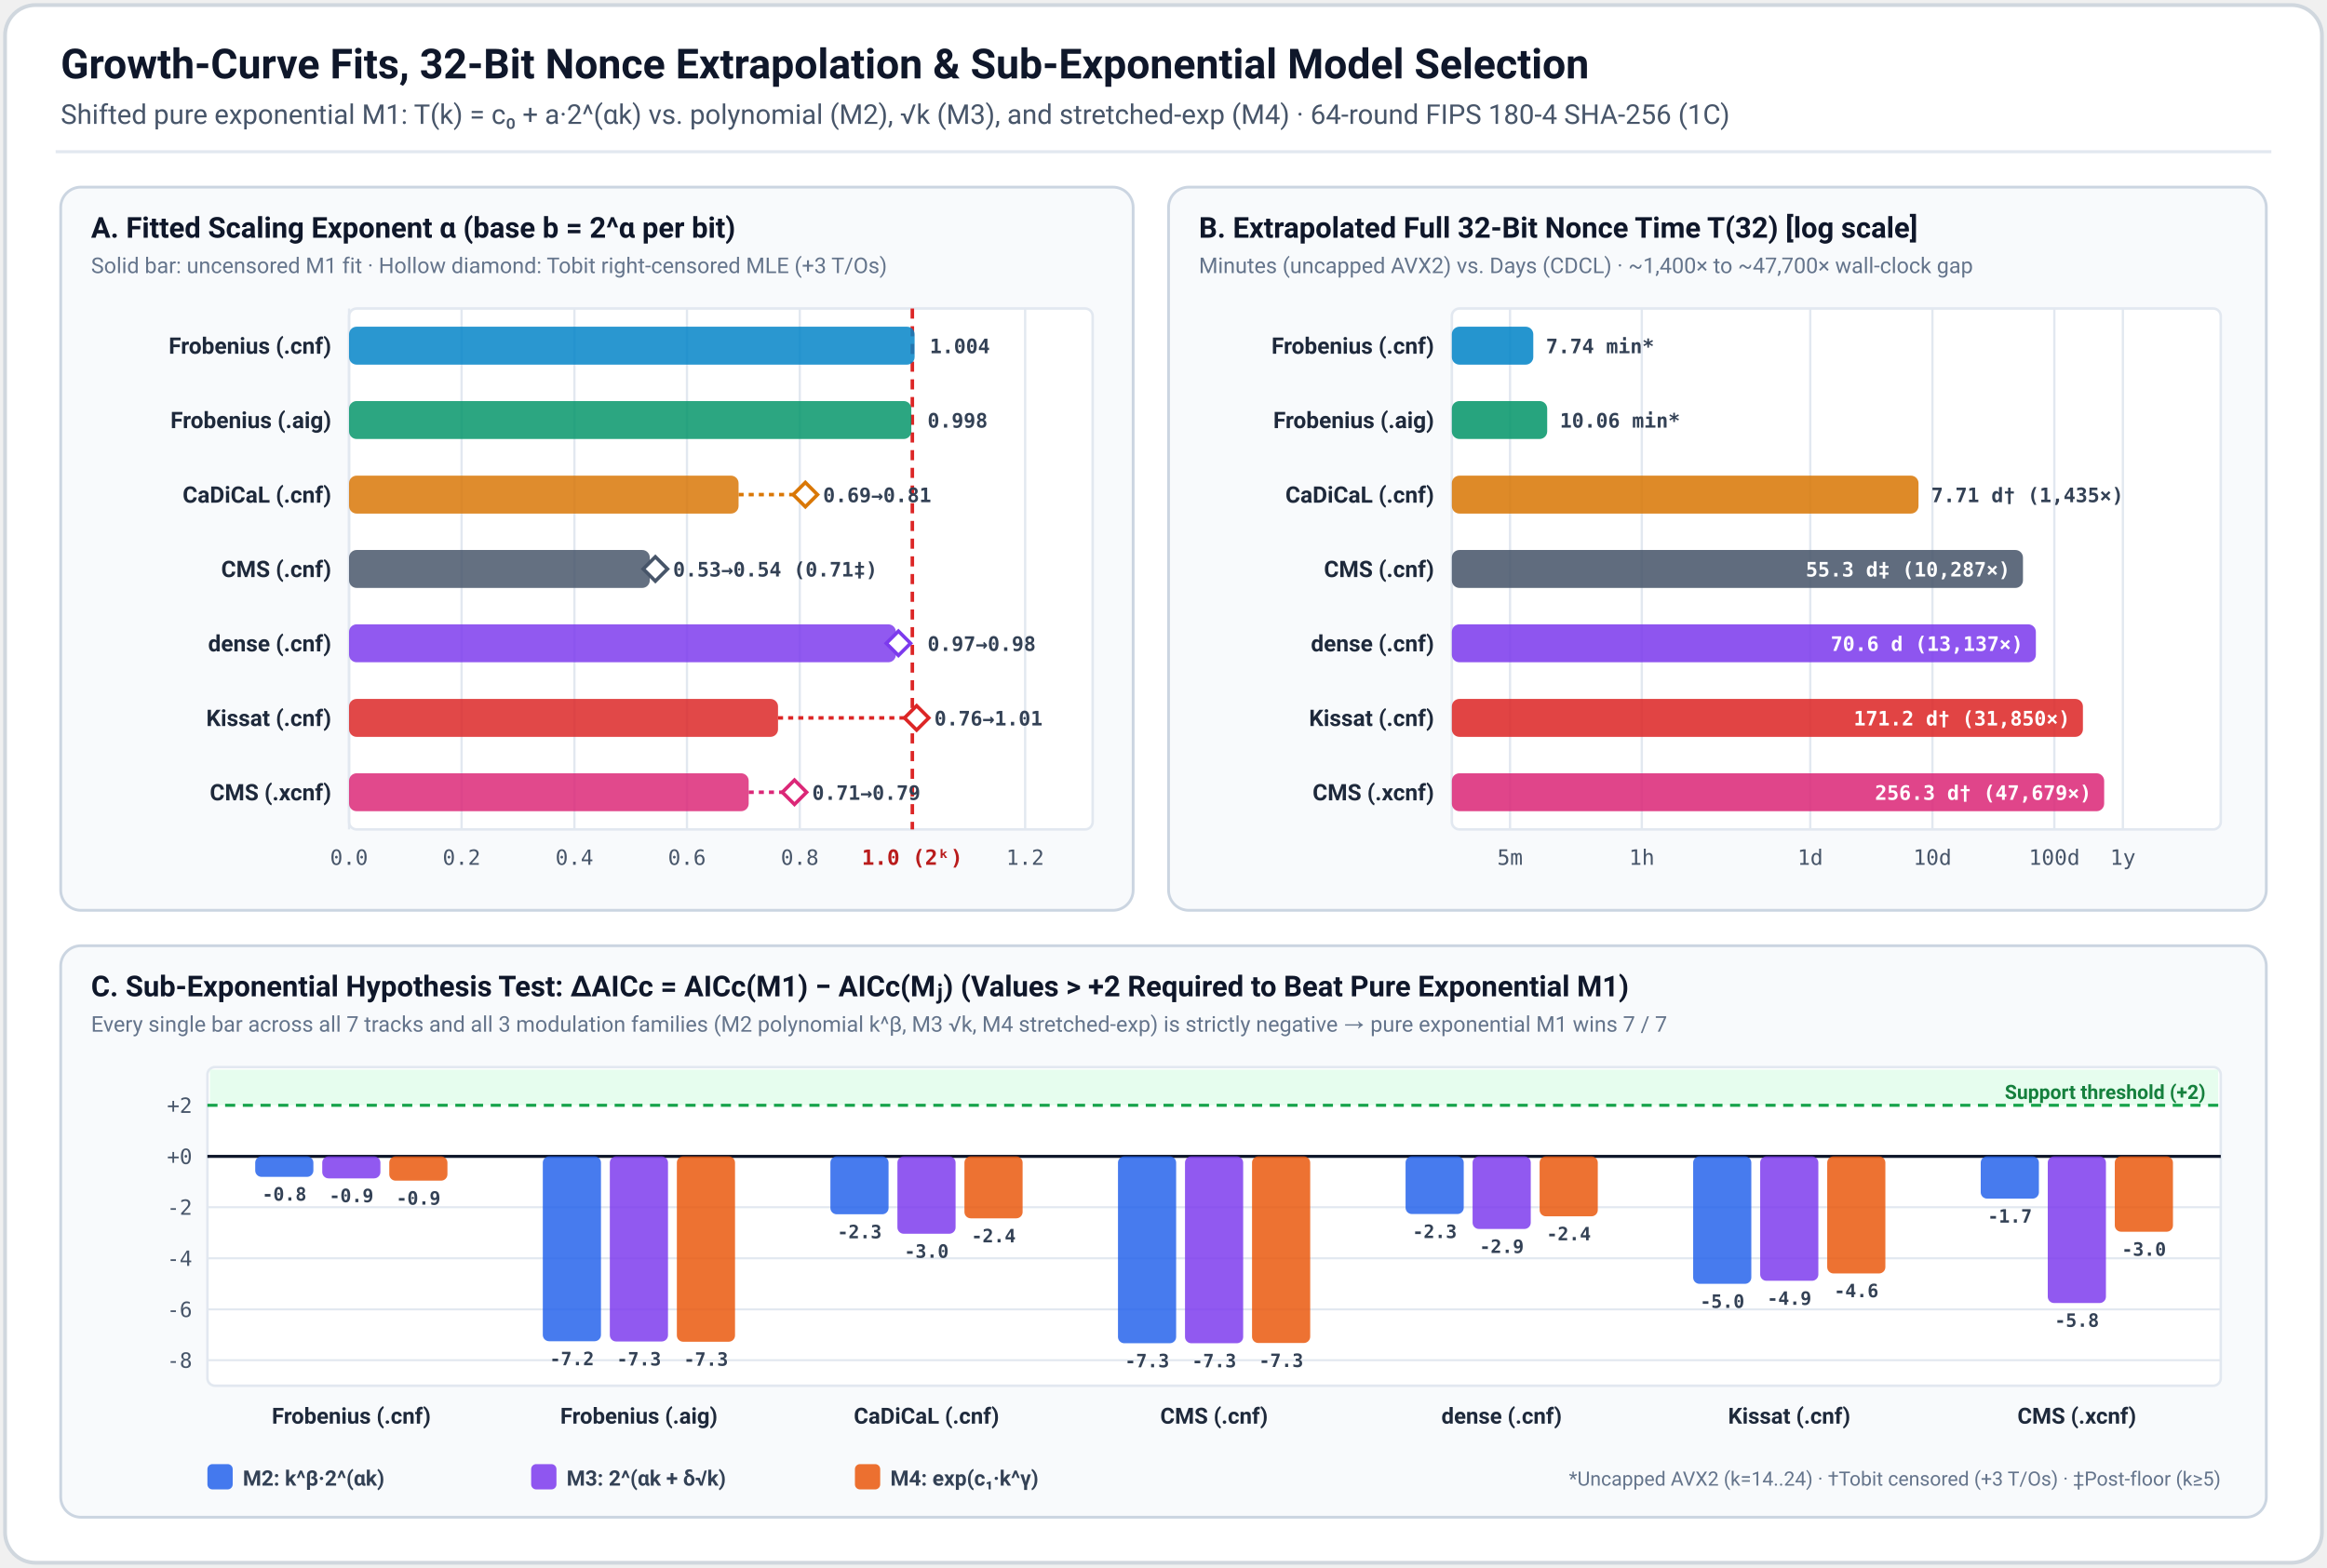
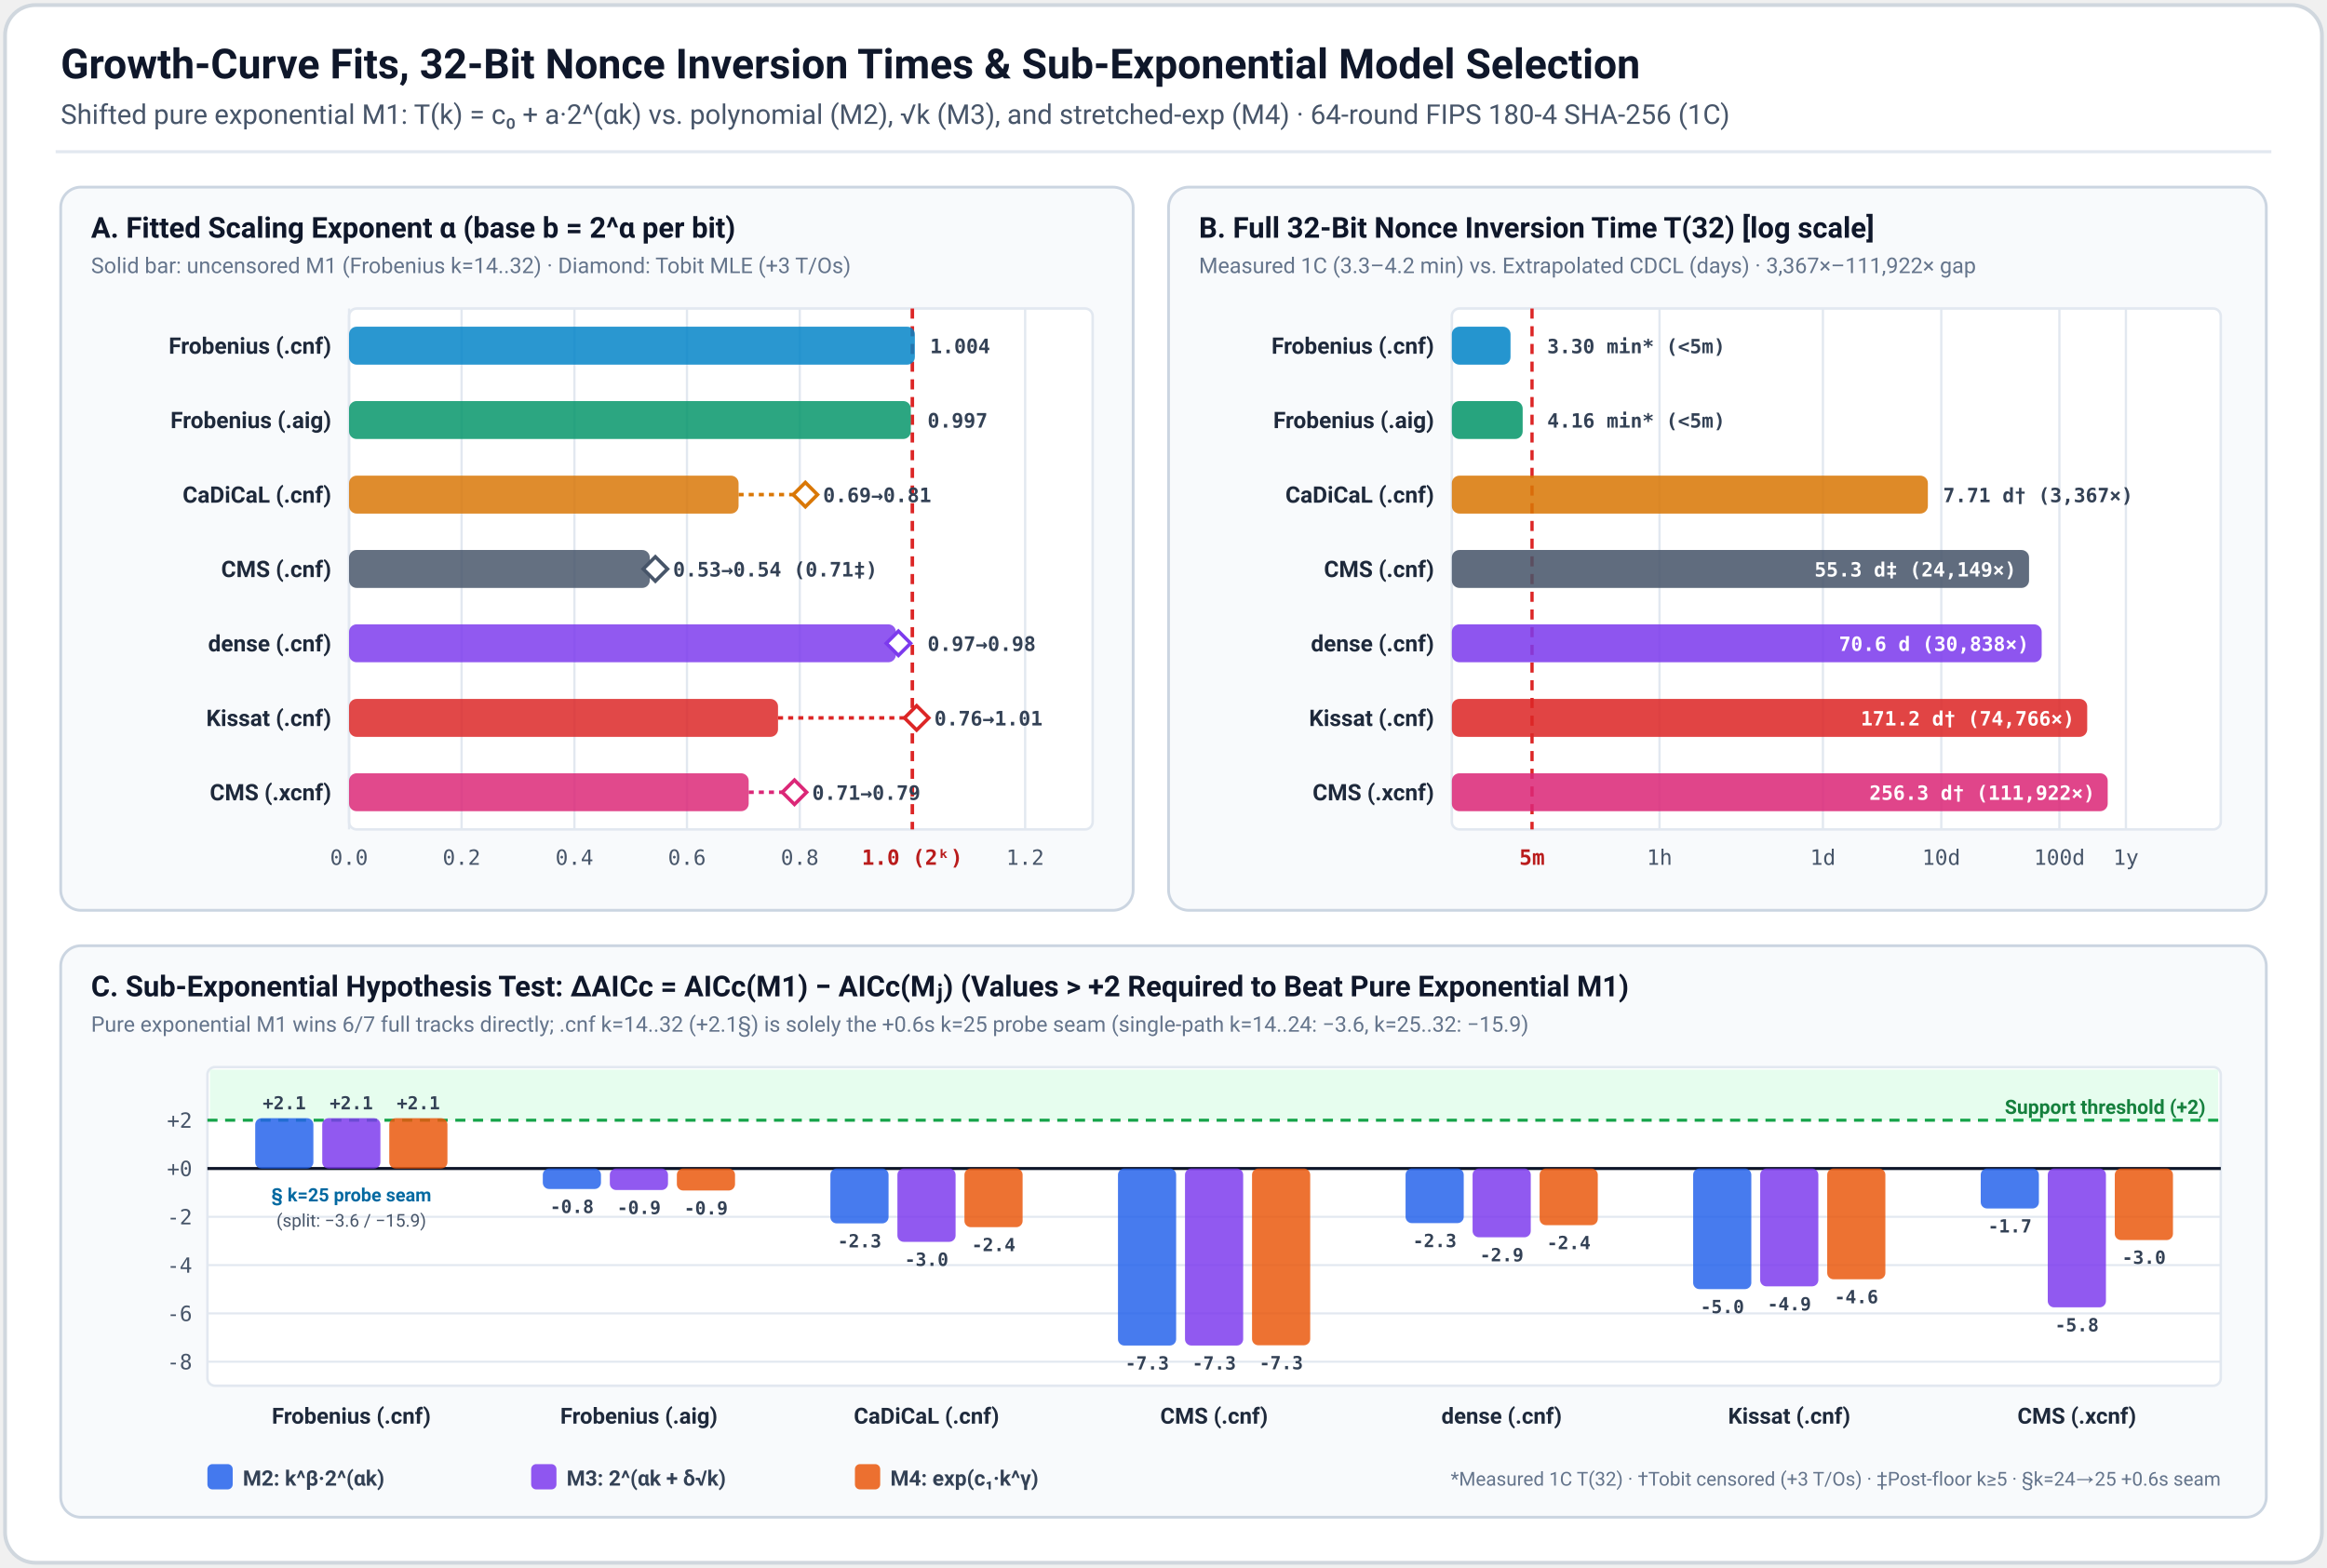
- <svg xmlns="http://www.w3.org/2000/svg" viewBox="0 0 920 620" width="920" height="620" role="img" aria-label="Growth-curve analysis: doubling exponents, extrapolated 32-bit nonce times, and AICc model selection across 7 SAT tracks">
+ <svg xmlns="http://www.w3.org/2000/svg" viewBox="0 0 920 620" width="920" height="620" role="img" aria-label="Growth-curve analysis: doubling exponents, 32-bit nonce inversion times, and AICc model selection across 7 SAT tracks">
  <rect x="2" y="2" width="916" height="616" rx="12" fill="#ffffff" stroke="#d0d7de" stroke-width="1.5" />
  <g font-family="system-ui, -apple-system, 'Segoe UI', Roboto, Helvetica, Arial, sans-serif">
-     <text x="24" y="31" font-size="16.4" font-weight="700" fill="#0f172a">Growth-Curve Fits, 32-Bit Nonce Extrapolation &amp; Sub-Exponential Model Selection</text>
+     <text x="24" y="31" font-size="16.4" font-weight="700" fill="#0f172a">Growth-Curve Fits, 32-Bit Nonce Inversion Times &amp; Sub-Exponential Model Selection</text>
    <text x="24" y="49" font-size="10.8" fill="#475569">Shifted pure exponential M1: T(k) = c₀ + a·2^(αk) vs. polynomial (M2), √k (M3), and stretched-exp (M4) · 64-round FIPS 180-4 SHA-256 (1C)</text>
    <line x1="22" y1="60" x2="898" y2="60" stroke="#e2e8f0" stroke-width="1.2" />
    <rect x="24" y="74" width="424" height="286" rx="8" fill="#f8fafc" stroke="#cbd5e1" stroke-width="1.1" />
    <text x="36" y="94" font-size="11.4" font-weight="700" fill="#0f172a">A. Fitted Scaling Exponent α  (base b = 2^α per bit)</text>
-     <text x="36" y="108" font-size="8.6" fill="#64748b">Solid bar: uncensored M1 fit  ·  Hollow diamond: Tobit right-censored MLE (+3 T/Os)</text>
+     <text x="36" y="108" font-size="8.6" fill="#64748b">Solid bar: uncensored M1 (Frobenius k=14..32) · Diamond: Tobit MLE (+3 T/Os)</text>
    <rect x="138" y="122" width="294" height="206" rx="3" fill="#ffffff" stroke="#e2e8f0" stroke-width="1" />
    <line x1="138.0" y1="122" x2="138.0" y2="328" stroke="#e2e8f0" stroke-width="0.9" />
    <text x="138.0" y="342" text-anchor="middle" font-family="ui-monospace, SFMono-Regular, Menlo, Consolas, monospace" font-size="8.3" font-weight="400" fill="#475569">0.0</text>
    <line x1="182.5" y1="122" x2="182.5" y2="328" stroke="#e2e8f0" stroke-width="0.9" />
    <text x="182.5" y="342" text-anchor="middle" font-family="ui-monospace, SFMono-Regular, Menlo, Consolas, monospace" font-size="8.3" font-weight="400" fill="#475569">0.2</text>
    <line x1="227.1" y1="122" x2="227.1" y2="328" stroke="#e2e8f0" stroke-width="0.9" />
    <text x="227.1" y="342" text-anchor="middle" font-family="ui-monospace, SFMono-Regular, Menlo, Consolas, monospace" font-size="8.3" font-weight="400" fill="#475569">0.4</text>
    <line x1="271.6" y1="122" x2="271.6" y2="328" stroke="#e2e8f0" stroke-width="0.9" />
    <text x="271.6" y="342" text-anchor="middle" font-family="ui-monospace, SFMono-Regular, Menlo, Consolas, monospace" font-size="8.3" font-weight="400" fill="#475569">0.6</text>
    <line x1="316.2" y1="122" x2="316.2" y2="328" stroke="#e2e8f0" stroke-width="0.9" />
    <text x="316.2" y="342" text-anchor="middle" font-family="ui-monospace, SFMono-Regular, Menlo, Consolas, monospace" font-size="8.3" font-weight="400" fill="#475569">0.8</text>
    <line x1="360.7" y1="122" x2="360.7" y2="328" stroke="#dc2626" stroke-width="1.4" stroke-dasharray="4,3" />
    <text x="360.7" y="342" text-anchor="middle" font-family="ui-monospace, SFMono-Regular, Menlo, Consolas, monospace" font-size="8.3" font-weight="700" fill="#b91c1c">1.0 (2ᵏ)</text>
    <line x1="405.3" y1="122" x2="405.3" y2="328" stroke="#e2e8f0" stroke-width="0.9" />
    <text x="405.3" y="342" text-anchor="middle" font-family="ui-monospace, SFMono-Regular, Menlo, Consolas, monospace" font-size="8.3" font-weight="400" fill="#475569">1.2</text>
    <text x="131" y="139.9" text-anchor="end" font-size="9.0" font-weight="600" fill="#1e293b">Frobenius (.cnf)</text>
-     <rect x="138" y="129.2" width="223.6" height="15" rx="3" fill="#0284c7" opacity="0.84" />
-     <text x="367.6" y="139.7" font-family="ui-monospace, SFMono-Regular, Menlo, Consolas, monospace" font-size="7.9" font-weight="700" fill="#334155">1.004</text>
+     <rect x="138" y="129.2" width="223.7" height="15" rx="3" fill="#0284c7" opacity="0.84" />
+     <text x="367.7" y="139.7" font-family="ui-monospace, SFMono-Regular, Menlo, Consolas, monospace" font-size="7.9" font-weight="700" fill="#334155">1.004</text>
    <text x="131" y="169.3" text-anchor="end" font-size="9.0" font-weight="600" fill="#1e293b">Frobenius (.aig)</text>
-     <rect x="138" y="158.6" width="222.3" height="15" rx="3" fill="#059669" opacity="0.84" />
-     <text x="366.7" y="169.1" font-family="ui-monospace, SFMono-Regular, Menlo, Consolas, monospace" font-size="7.9" font-weight="700" fill="#334155">0.998</text>
+     <rect x="138" y="158.6" width="222.1" height="15" rx="3" fill="#059669" opacity="0.84" />
+     <text x="366.7" y="169.1" font-family="ui-monospace, SFMono-Regular, Menlo, Consolas, monospace" font-size="7.9" font-weight="700" fill="#334155">0.997</text>
    <text x="131" y="198.8" text-anchor="end" font-size="9.0" font-weight="600" fill="#1e293b">CaDiCaL (.cnf)</text>
    <rect x="138" y="188.1" width="154.0" height="15" rx="3" fill="#d97706" opacity="0.84" />
    <line x1="292.0" y1="195.6" x2="318.4" y2="195.6" stroke="#d97706" stroke-width="1.4" stroke-dasharray="2,2" />
    <polygon points="318.4,190.8 323.2,195.6 318.4,200.4 313.6,195.6" fill="#ffffff" stroke="#d97706" stroke-width="1.4" />
    <text x="325.4" y="198.6" font-family="ui-monospace, SFMono-Regular, Menlo, Consolas, monospace" font-size="7.9" font-weight="700" fill="#334155">0.69→0.81</text>
    <text x="131" y="228.2" text-anchor="end" font-size="9.0" font-weight="600" fill="#1e293b">CMS (.cnf)</text>
    <rect x="138" y="217.5" width="118.9" height="15" rx="3" fill="#475569" opacity="0.84" />
    <polygon points="259.1,220.2 263.9,225.0 259.1,229.8 254.3,225.0" fill="#ffffff" stroke="#475569" stroke-width="1.4" />
    <text x="266.1" y="228.0" font-family="ui-monospace, SFMono-Regular, Menlo, Consolas, monospace" font-size="7.9" font-weight="700" fill="#334155">0.53→0.54 (0.71‡)</text>
    <text x="131" y="257.6" text-anchor="end" font-size="9.0" font-weight="600" fill="#1e293b">dense (.cnf)</text>
    <rect x="138" y="246.9" width="216.2" height="15" rx="3" fill="#7c3aed" opacity="0.84" />
    <polygon points="355.2,249.6 360.0,254.4 355.2,259.2 350.4,254.4" fill="#ffffff" stroke="#7c3aed" stroke-width="1.4" />
    <text x="366.7" y="257.4" font-family="ui-monospace, SFMono-Regular, Menlo, Consolas, monospace" font-size="7.9" font-weight="700" fill="#334155">0.97→0.98</text>
    <text x="131" y="287.1" text-anchor="end" font-size="9.0" font-weight="600" fill="#1e293b">Kissat (.cnf)</text>
    <rect x="138" y="276.4" width="169.6" height="15" rx="3" fill="#dc2626" opacity="0.84" />
    <line x1="307.6" y1="283.9" x2="362.4" y2="283.9" stroke="#dc2626" stroke-width="1.4" stroke-dasharray="2,2" />
    <polygon points="362.4,279.1 367.2,283.9 362.4,288.7 357.6,283.9" fill="#ffffff" stroke="#dc2626" stroke-width="1.4" />
    <text x="369.4" y="286.9" font-family="ui-monospace, SFMono-Regular, Menlo, Consolas, monospace" font-size="7.9" font-weight="700" fill="#334155">0.76→1.01</text>
    <text x="131" y="316.5" text-anchor="end" font-size="9.0" font-weight="600" fill="#1e293b">CMS (.xcnf)</text>
    <rect x="138" y="305.8" width="158.0" height="15" rx="3" fill="#db2777" opacity="0.84" />
    <line x1="296.0" y1="313.3" x2="314.1" y2="313.3" stroke="#db2777" stroke-width="1.4" stroke-dasharray="2,2" />
    <polygon points="314.1,308.5 318.9,313.3 314.1,318.1 309.3,313.3" fill="#ffffff" stroke="#db2777" stroke-width="1.4" />
    <text x="321.1" y="316.3" font-family="ui-monospace, SFMono-Regular, Menlo, Consolas, monospace" font-size="7.9" font-weight="700" fill="#334155">0.71→0.79</text>
    <rect x="462" y="74" width="434" height="286" rx="8" fill="#f8fafc" stroke="#cbd5e1" stroke-width="1.1" />
-     <text x="474" y="94" font-size="11.4" font-weight="700" fill="#0f172a">B. Extrapolated Full 32-Bit Nonce Time T(32)  [log scale]</text>
-     <text x="474" y="108" font-size="8.6" fill="#64748b">Minutes (uncapped AVX2) vs. Days (CDCL) · ~1,400× to ~47,700× wall-clock gap</text>
+     <text x="474" y="94" font-size="11.4" font-weight="700" fill="#0f172a">B. Full 32-Bit Nonce Inversion Time T(32)  [log scale]</text>
+     <text x="474" y="108" font-size="8.6" fill="#64748b">Measured 1C (3.3–4.2 min) vs. Extrapolated CDCL (days) · 3,367×–111,922× gap</text>
    <rect x="574" y="122" width="304" height="206" rx="3" fill="#ffffff" stroke="#e2e8f0" stroke-width="1" />
-     <line x1="597.0" y1="122" x2="597.0" y2="328" stroke="#e2e8f0" stroke-width="0.9" />
-     <text x="597.0" y="342" text-anchor="middle" font-family="ui-monospace, SFMono-Regular, Menlo, Consolas, monospace" font-size="8.4" fill="#475569">5m</text>
-     <line x1="649.1" y1="122" x2="649.1" y2="328" stroke="#e2e8f0" stroke-width="0.9" />
-     <text x="649.1" y="342" text-anchor="middle" font-family="ui-monospace, SFMono-Regular, Menlo, Consolas, monospace" font-size="8.4" fill="#475569">1h</text>
-     <line x1="715.7" y1="122" x2="715.7" y2="328" stroke="#e2e8f0" stroke-width="0.9" />
-     <text x="715.7" y="342" text-anchor="middle" font-family="ui-monospace, SFMono-Regular, Menlo, Consolas, monospace" font-size="8.4" fill="#475569">1d</text>
-     <line x1="764.0" y1="122" x2="764.0" y2="328" stroke="#e2e8f0" stroke-width="0.9" />
-     <text x="764.0" y="342" text-anchor="middle" font-family="ui-monospace, SFMono-Regular, Menlo, Consolas, monospace" font-size="8.4" fill="#475569">10d</text>
-     <line x1="812.2" y1="122" x2="812.2" y2="328" stroke="#e2e8f0" stroke-width="0.9" />
-     <text x="812.2" y="342" text-anchor="middle" font-family="ui-monospace, SFMono-Regular, Menlo, Consolas, monospace" font-size="8.4" fill="#475569">100d</text>
-     <line x1="839.3" y1="122" x2="839.3" y2="328" stroke="#e2e8f0" stroke-width="0.9" />
-     <text x="839.3" y="342" text-anchor="middle" font-family="ui-monospace, SFMono-Regular, Menlo, Consolas, monospace" font-size="8.4" fill="#475569">1y</text>
+     <line x1="605.7" y1="122" x2="605.7" y2="328" stroke="#dc2626" stroke-width="1.3" stroke-dasharray="4,3" />
+     <text x="605.7" y="342" text-anchor="middle" font-family="ui-monospace, SFMono-Regular, Menlo, Consolas, monospace" font-size="8.4" font-weight="700" fill="#b91c1c">5m</text>
+     <line x1="656.1" y1="122" x2="656.1" y2="328" stroke="#e2e8f0" stroke-width="0.9" />
+     <text x="656.1" y="342" text-anchor="middle" font-family="ui-monospace, SFMono-Regular, Menlo, Consolas, monospace" font-size="8.4" font-weight="400" fill="#475569">1h</text>
+     <line x1="720.7" y1="122" x2="720.7" y2="328" stroke="#e2e8f0" stroke-width="0.9" />
+     <text x="720.7" y="342" text-anchor="middle" font-family="ui-monospace, SFMono-Regular, Menlo, Consolas, monospace" font-size="8.4" font-weight="400" fill="#475569">1d</text>
+     <line x1="767.5" y1="122" x2="767.5" y2="328" stroke="#e2e8f0" stroke-width="0.9" />
+     <text x="767.5" y="342" text-anchor="middle" font-family="ui-monospace, SFMono-Regular, Menlo, Consolas, monospace" font-size="8.4" font-weight="400" fill="#475569">10d</text>
+     <line x1="814.2" y1="122" x2="814.2" y2="328" stroke="#e2e8f0" stroke-width="0.9" />
+     <text x="814.2" y="342" text-anchor="middle" font-family="ui-monospace, SFMono-Regular, Menlo, Consolas, monospace" font-size="8.4" font-weight="400" fill="#475569">100d</text>
+     <line x1="840.5" y1="122" x2="840.5" y2="328" stroke="#e2e8f0" stroke-width="0.9" />
+     <text x="840.5" y="342" text-anchor="middle" font-family="ui-monospace, SFMono-Regular, Menlo, Consolas, monospace" font-size="8.4" font-weight="400" fill="#475569">1y</text>
    <text x="567" y="139.9" text-anchor="end" font-size="9.0" font-weight="600" fill="#1e293b">Frobenius (.cnf)</text>
-     <rect x="574" y="129.2" width="32.2" height="15" rx="3" fill="#0284c7" opacity="0.86" />
-     <text x="611.2" y="139.7" font-family="ui-monospace, SFMono-Regular, Menlo, Consolas, monospace" font-size="7.9" font-weight="700" fill="#334155">7.74 min*</text>
+     <rect x="574" y="129.2" width="23.2" height="15" rx="3" fill="#0284c7" opacity="0.86" />
+     <text x="611.7" y="139.7" font-family="ui-monospace, SFMono-Regular, Menlo, Consolas, monospace" font-size="7.8" font-weight="700" fill="#334155">3.30 min* (&lt;5m)</text>
    <text x="567" y="169.3" text-anchor="end" font-size="9.0" font-weight="600" fill="#1e293b">Frobenius (.aig)</text>
-     <rect x="574" y="158.6" width="37.7" height="15" rx="3" fill="#059669" opacity="0.86" />
-     <text x="616.7" y="169.1" font-family="ui-monospace, SFMono-Regular, Menlo, Consolas, monospace" font-size="7.9" font-weight="700" fill="#334155">10.06 min*</text>
+     <rect x="574" y="158.6" width="28.0" height="15" rx="3" fill="#059669" opacity="0.86" />
+     <text x="611.7" y="169.1" font-family="ui-monospace, SFMono-Regular, Menlo, Consolas, monospace" font-size="7.8" font-weight="700" fill="#334155">4.16 min* (&lt;5m)</text>
    <text x="567" y="198.8" text-anchor="end" font-size="9.0" font-weight="600" fill="#1e293b">CaDiCaL (.cnf)</text>
-     <rect x="574" y="188.1" width="184.5" height="15" rx="3" fill="#d97706" opacity="0.86" />
-     <text x="763.5" y="198.6" font-family="ui-monospace, SFMono-Regular, Menlo, Consolas, monospace" font-size="7.9" font-weight="700" fill="#334155">7.71 d† (1,435×)</text>
+     <rect x="574" y="188.1" width="188.2" height="15" rx="3" fill="#d97706" opacity="0.86" />
+     <text x="768.2" y="198.6" font-family="ui-monospace, SFMono-Regular, Menlo, Consolas, monospace" font-size="7.8" font-weight="700" fill="#334155">7.71 d† (3,367×)</text>
    <text x="567" y="228.2" text-anchor="end" font-size="9.0" font-weight="600" fill="#1e293b">CMS (.cnf)</text>
-     <rect x="574" y="217.5" width="225.8" height="15" rx="3" fill="#475569" opacity="0.86" />
-     <text x="794.8" y="228.0" text-anchor="end" font-family="ui-monospace, SFMono-Regular, Menlo, Consolas, monospace" font-size="7.9" font-weight="700" fill="#ffffff">55.3 d‡ (10,287×)</text>
+     <rect x="574" y="217.5" width="228.2" height="15" rx="3" fill="#475569" opacity="0.86" />
+     <text x="797.2" y="228.0" text-anchor="end" font-family="ui-monospace, SFMono-Regular, Menlo, Consolas, monospace" font-size="7.8" font-weight="700" fill="#ffffff">55.3 d‡ (24,149×)</text>
    <text x="567" y="257.6" text-anchor="end" font-size="9.0" font-weight="600" fill="#1e293b">dense (.cnf)</text>
-     <rect x="574" y="246.9" width="230.9" height="15" rx="3" fill="#7c3aed" opacity="0.86" />
-     <text x="799.9" y="257.4" text-anchor="end" font-family="ui-monospace, SFMono-Regular, Menlo, Consolas, monospace" font-size="7.9" font-weight="700" fill="#ffffff">70.6 d (13,137×)</text>
+     <rect x="574" y="246.9" width="233.2" height="15" rx="3" fill="#7c3aed" opacity="0.86" />
+     <text x="802.2" y="257.4" text-anchor="end" font-family="ui-monospace, SFMono-Regular, Menlo, Consolas, monospace" font-size="7.8" font-weight="700" fill="#ffffff">70.6 d (30,838×)</text>
    <text x="567" y="287.1" text-anchor="end" font-size="9.0" font-weight="600" fill="#1e293b">Kissat (.cnf)</text>
-     <rect x="574" y="276.4" width="249.5" height="15" rx="3" fill="#dc2626" opacity="0.86" />
-     <text x="818.5" y="286.9" text-anchor="end" font-family="ui-monospace, SFMono-Regular, Menlo, Consolas, monospace" font-size="7.9" font-weight="700" fill="#ffffff">171.2 d† (31,850×)</text>
+     <rect x="574" y="276.4" width="251.2" height="15" rx="3" fill="#dc2626" opacity="0.86" />
+     <text x="820.2" y="286.9" text-anchor="end" font-family="ui-monospace, SFMono-Regular, Menlo, Consolas, monospace" font-size="7.8" font-weight="700" fill="#ffffff">171.2 d† (74,766×)</text>
    <text x="567" y="316.5" text-anchor="end" font-size="9.0" font-weight="600" fill="#1e293b">CMS (.xcnf)</text>
-     <rect x="574" y="305.8" width="257.9" height="15" rx="3" fill="#db2777" opacity="0.86" />
-     <text x="826.9" y="316.3" text-anchor="end" font-family="ui-monospace, SFMono-Regular, Menlo, Consolas, monospace" font-size="7.9" font-weight="700" fill="#ffffff">256.3 d† (47,679×)</text>
+     <rect x="574" y="305.8" width="259.3" height="15" rx="3" fill="#db2777" opacity="0.86" />
+     <text x="828.3" y="316.3" text-anchor="end" font-family="ui-monospace, SFMono-Regular, Menlo, Consolas, monospace" font-size="7.8" font-weight="700" fill="#ffffff">256.3 d† (111,922×)</text>
    <rect x="24" y="374" width="872" height="226" rx="8" fill="#f8fafc" stroke="#cbd5e1" stroke-width="1.1" />
    <text x="36" y="394" font-size="11.4" font-weight="700" fill="#0f172a">C. Sub-Exponential Hypothesis Test: ΔAICc = AICc(M1) − AICc(Mⱼ)  (Values &gt; +2 Required to Beat Pure Exponential M1)</text>
-     <text x="36" y="408" font-size="8.6" fill="#64748b">Every single bar across all 7 tracks and all 3 modulation families (M2 polynomial k^β, M3 √k, M4 stretched-exp) is strictly negative → pure exponential M1 wins 7 / 7</text>
+     <text x="36" y="408" font-size="8.5" fill="#64748b">Pure exponential M1 wins 6/7 full tracks directly; .cnf k=14..32 (+2.1§) is solely the +0.6s k=25 probe seam (single-path k=14..24: −3.6, k=25..32: −15.9)</text>
    <rect x="82" y="422" width="796" height="126" rx="3" fill="#ffffff" stroke="#e2e8f0" stroke-width="1" />
-     <rect x="83" y="423" width="794" height="14.1" fill="#dcfce7" opacity="0.7" />
-     <text x="872" y="434.6" text-anchor="end" font-size="7.8" font-weight="700" fill="#15803d">Support threshold (+2)</text>
-     <line x1="82" y1="437.1" x2="878" y2="437.1" stroke="#16a34a" stroke-width="1.2" stroke-dasharray="4,3" />
-     <text x="76" y="440.1" text-anchor="end" font-family="ui-monospace, SFMono-Regular, Menlo, Consolas, monospace" font-size="8.3" fill="#475569">+2</text>
-     <line x1="82" y1="457.3" x2="878" y2="457.3" stroke="#0f172a" stroke-width="1.2" />
-     <text x="76" y="460.3" text-anchor="end" font-family="ui-monospace, SFMono-Regular, Menlo, Consolas, monospace" font-size="8.3" fill="#475569">+0</text>
-     <line x1="82" y1="477.4" x2="878" y2="477.4" stroke="#e2e8f0" stroke-width="0.8" />
-     <text x="76" y="480.4" text-anchor="end" font-family="ui-monospace, SFMono-Regular, Menlo, Consolas, monospace" font-size="8.3" fill="#475569">-2</text>
-     <line x1="82" y1="497.6" x2="878" y2="497.6" stroke="#e2e8f0" stroke-width="0.8" />
-     <text x="76" y="500.6" text-anchor="end" font-family="ui-monospace, SFMono-Regular, Menlo, Consolas, monospace" font-size="8.3" fill="#475569">-4</text>
-     <line x1="82" y1="517.8" x2="878" y2="517.8" stroke="#e2e8f0" stroke-width="0.8" />
-     <text x="76" y="520.8" text-anchor="end" font-family="ui-monospace, SFMono-Regular, Menlo, Consolas, monospace" font-size="8.3" fill="#475569">-6</text>
-     <line x1="82" y1="537.9" x2="878" y2="537.9" stroke="#e2e8f0" stroke-width="0.8" />
-     <text x="76" y="540.9" text-anchor="end" font-family="ui-monospace, SFMono-Regular, Menlo, Consolas, monospace" font-size="8.3" fill="#475569">-8</text>
+     <rect x="83" y="423" width="794" height="20.0" fill="#dcfce7" opacity="0.7" />
+     <text x="872" y="440.5" text-anchor="end" font-size="7.8" font-weight="700" fill="#15803d">Support threshold (+2)</text>
+     <line x1="82" y1="443.0" x2="878" y2="443.0" stroke="#16a34a" stroke-width="1.2" stroke-dasharray="4,3" />
+     <text x="76" y="446.0" text-anchor="end" font-family="ui-monospace, SFMono-Regular, Menlo, Consolas, monospace" font-size="8.3" fill="#475569">+2</text>
+     <line x1="82" y1="462.1" x2="878" y2="462.1" stroke="#0f172a" stroke-width="1.2" />
+     <text x="76" y="465.1" text-anchor="end" font-family="ui-monospace, SFMono-Regular, Menlo, Consolas, monospace" font-size="8.3" fill="#475569">+0</text>
+     <line x1="82" y1="481.2" x2="878" y2="481.2" stroke="#e2e8f0" stroke-width="0.8" />
+     <text x="76" y="484.2" text-anchor="end" font-family="ui-monospace, SFMono-Regular, Menlo, Consolas, monospace" font-size="8.3" fill="#475569">-2</text>
+     <line x1="82" y1="500.3" x2="878" y2="500.3" stroke="#e2e8f0" stroke-width="0.8" />
+     <text x="76" y="503.3" text-anchor="end" font-family="ui-monospace, SFMono-Regular, Menlo, Consolas, monospace" font-size="8.3" fill="#475569">-4</text>
+     <line x1="82" y1="519.4" x2="878" y2="519.4" stroke="#e2e8f0" stroke-width="0.8" />
+     <text x="76" y="522.4" text-anchor="end" font-family="ui-monospace, SFMono-Regular, Menlo, Consolas, monospace" font-size="8.3" fill="#475569">-6</text>
+     <line x1="82" y1="538.5" x2="878" y2="538.5" stroke="#e2e8f0" stroke-width="0.8" />
+     <text x="76" y="541.5" text-anchor="end" font-family="ui-monospace, SFMono-Regular, Menlo, Consolas, monospace" font-size="8.3" fill="#475569">-8</text>
    <text x="138.9" y="563" text-anchor="middle" font-size="8.8" font-weight="600" fill="#1e293b">Frobenius (.cnf)</text>
-     <rect x="100.9" y="457.3" width="23.0" height="8.1" rx="2.5" fill="#2563eb" opacity="0.84" />
-     <text x="112.4" y="474.8" text-anchor="middle" font-family="ui-monospace, SFMono-Regular, Menlo, Consolas, monospace" font-size="7.3" font-weight="600" fill="#334155">-0.8</text>
-     <rect x="127.4" y="457.3" width="23.0" height="8.7" rx="2.5" fill="#7c3aed" opacity="0.84" />
-     <text x="138.9" y="475.4" text-anchor="middle" font-family="ui-monospace, SFMono-Regular, Menlo, Consolas, monospace" font-size="7.3" font-weight="600" fill="#334155">-0.9</text>
-     <rect x="153.9" y="457.3" width="23.0" height="9.6" rx="2.5" fill="#ea580c" opacity="0.84" />
-     <text x="165.4" y="476.4" text-anchor="middle" font-family="ui-monospace, SFMono-Regular, Menlo, Consolas, monospace" font-size="7.3" font-weight="600" fill="#334155">-0.9</text>
+     <rect x="100.9" y="442.2" width="23.0" height="19.9" rx="2.5" fill="#2563eb" opacity="0.84" />
+     <text x="112.4" y="438.7" text-anchor="middle" font-family="ui-monospace, SFMono-Regular, Menlo, Consolas, monospace" font-size="7.1" font-weight="600" fill="#334155">+2.1</text>
+     <rect x="127.4" y="442.2" width="23.0" height="19.9" rx="2.5" fill="#7c3aed" opacity="0.84" />
+     <text x="138.9" y="438.7" text-anchor="middle" font-family="ui-monospace, SFMono-Regular, Menlo, Consolas, monospace" font-size="7.1" font-weight="600" fill="#334155">+2.1</text>
+     <rect x="153.9" y="442.2" width="23.0" height="19.9" rx="2.5" fill="#ea580c" opacity="0.84" />
+     <text x="165.4" y="438.7" text-anchor="middle" font-family="ui-monospace, SFMono-Regular, Menlo, Consolas, monospace" font-size="7.1" font-weight="600" fill="#334155">+2.1</text>
    <text x="252.6" y="563" text-anchor="middle" font-size="8.8" font-weight="600" fill="#1e293b">Frobenius (.aig)</text>
-     <rect x="214.6" y="457.3" width="23.0" height="73.1" rx="2.5" fill="#2563eb" opacity="0.84" />
-     <text x="226.1" y="539.9" text-anchor="middle" font-family="ui-monospace, SFMono-Regular, Menlo, Consolas, monospace" font-size="7.3" font-weight="600" fill="#334155">-7.2</text>
-     <rect x="241.1" y="457.3" width="23.0" height="73.2" rx="2.5" fill="#7c3aed" opacity="0.84" />
-     <text x="252.6" y="540.0" text-anchor="middle" font-family="ui-monospace, SFMono-Regular, Menlo, Consolas, monospace" font-size="7.3" font-weight="600" fill="#334155">-7.3</text>
-     <rect x="267.6" y="457.3" width="23.0" height="73.3" rx="2.5" fill="#ea580c" opacity="0.84" />
-     <text x="279.1" y="540.1" text-anchor="middle" font-family="ui-monospace, SFMono-Regular, Menlo, Consolas, monospace" font-size="7.3" font-weight="600" fill="#334155">-7.3</text>
+     <rect x="214.6" y="462.1" width="23.0" height="8.1" rx="2.5" fill="#2563eb" opacity="0.84" />
+     <text x="226.1" y="479.7" text-anchor="middle" font-family="ui-monospace, SFMono-Regular, Menlo, Consolas, monospace" font-size="7.2" font-weight="600" fill="#334155">-0.8</text>
+     <rect x="241.1" y="462.1" width="23.0" height="8.5" rx="2.5" fill="#7c3aed" opacity="0.84" />
+     <text x="252.6" y="480.1" text-anchor="middle" font-family="ui-monospace, SFMono-Regular, Menlo, Consolas, monospace" font-size="7.2" font-weight="600" fill="#334155">-0.9</text>
+     <rect x="267.6" y="462.1" width="23.0" height="8.7" rx="2.5" fill="#ea580c" opacity="0.84" />
+     <text x="279.1" y="480.3" text-anchor="middle" font-family="ui-monospace, SFMono-Regular, Menlo, Consolas, monospace" font-size="7.2" font-weight="600" fill="#334155">-0.9</text>
    <text x="366.3" y="563" text-anchor="middle" font-size="8.8" font-weight="600" fill="#1e293b">CaDiCaL (.cnf)</text>
-     <rect x="328.3" y="457.3" width="23.0" height="22.9" rx="2.5" fill="#2563eb" opacity="0.84" />
-     <text x="339.8" y="489.7" text-anchor="middle" font-family="ui-monospace, SFMono-Regular, Menlo, Consolas, monospace" font-size="7.3" font-weight="600" fill="#334155">-2.3</text>
-     <rect x="354.8" y="457.3" width="23.0" height="30.6" rx="2.5" fill="#7c3aed" opacity="0.84" />
-     <text x="366.3" y="497.4" text-anchor="middle" font-family="ui-monospace, SFMono-Regular, Menlo, Consolas, monospace" font-size="7.3" font-weight="600" fill="#334155">-3.0</text>
-     <rect x="381.3" y="457.3" width="23.0" height="24.5" rx="2.5" fill="#ea580c" opacity="0.84" />
-     <text x="392.8" y="491.3" text-anchor="middle" font-family="ui-monospace, SFMono-Regular, Menlo, Consolas, monospace" font-size="7.3" font-weight="600" fill="#334155">-2.4</text>
+     <rect x="328.3" y="462.1" width="23.0" height="21.7" rx="2.5" fill="#2563eb" opacity="0.84" />
+     <text x="339.8" y="493.3" text-anchor="middle" font-family="ui-monospace, SFMono-Regular, Menlo, Consolas, monospace" font-size="7.2" font-weight="600" fill="#334155">-2.3</text>
+     <rect x="354.8" y="462.1" width="23.0" height="29.0" rx="2.5" fill="#7c3aed" opacity="0.84" />
+     <text x="366.3" y="500.6" text-anchor="middle" font-family="ui-monospace, SFMono-Regular, Menlo, Consolas, monospace" font-size="7.2" font-weight="600" fill="#334155">-3.0</text>
+     <rect x="381.3" y="462.1" width="23.0" height="23.2" rx="2.5" fill="#ea580c" opacity="0.84" />
+     <text x="392.8" y="494.8" text-anchor="middle" font-family="ui-monospace, SFMono-Regular, Menlo, Consolas, monospace" font-size="7.2" font-weight="600" fill="#334155">-2.4</text>
    <text x="480.0" y="563" text-anchor="middle" font-size="8.8" font-weight="600" fill="#1e293b">CMS (.cnf)</text>
-     <rect x="442.0" y="457.3" width="23.0" height="73.9" rx="2.5" fill="#2563eb" opacity="0.84" />
-     <text x="453.5" y="540.7" text-anchor="middle" font-family="ui-monospace, SFMono-Regular, Menlo, Consolas, monospace" font-size="7.3" font-weight="600" fill="#334155">-7.3</text>
-     <rect x="468.5" y="457.3" width="23.0" height="73.9" rx="2.5" fill="#7c3aed" opacity="0.84" />
-     <text x="480.0" y="540.7" text-anchor="middle" font-family="ui-monospace, SFMono-Regular, Menlo, Consolas, monospace" font-size="7.3" font-weight="600" fill="#334155">-7.3</text>
-     <rect x="495.0" y="457.3" width="23.0" height="73.8" rx="2.5" fill="#ea580c" opacity="0.84" />
-     <text x="506.5" y="540.6" text-anchor="middle" font-family="ui-monospace, SFMono-Regular, Menlo, Consolas, monospace" font-size="7.3" font-weight="600" fill="#334155">-7.3</text>
+     <rect x="442.0" y="462.1" width="23.0" height="70.0" rx="2.5" fill="#2563eb" opacity="0.84" />
+     <text x="453.5" y="541.6" text-anchor="middle" font-family="ui-monospace, SFMono-Regular, Menlo, Consolas, monospace" font-size="7.2" font-weight="600" fill="#334155">-7.3</text>
+     <rect x="468.5" y="462.1" width="23.0" height="70.0" rx="2.5" fill="#7c3aed" opacity="0.84" />
+     <text x="480.0" y="541.6" text-anchor="middle" font-family="ui-monospace, SFMono-Regular, Menlo, Consolas, monospace" font-size="7.2" font-weight="600" fill="#334155">-7.3</text>
+     <rect x="495.0" y="462.1" width="23.0" height="69.9" rx="2.5" fill="#ea580c" opacity="0.84" />
+     <text x="506.5" y="541.5" text-anchor="middle" font-family="ui-monospace, SFMono-Regular, Menlo, Consolas, monospace" font-size="7.2" font-weight="600" fill="#334155">-7.3</text>
    <text x="593.7" y="563" text-anchor="middle" font-size="8.8" font-weight="600" fill="#1e293b">dense (.cnf)</text>
-     <rect x="555.7" y="457.3" width="23.0" height="22.8" rx="2.5" fill="#2563eb" opacity="0.84" />
-     <text x="567.2" y="489.6" text-anchor="middle" font-family="ui-monospace, SFMono-Regular, Menlo, Consolas, monospace" font-size="7.3" font-weight="600" fill="#334155">-2.3</text>
-     <rect x="582.2" y="457.3" width="23.0" height="28.7" rx="2.5" fill="#7c3aed" opacity="0.84" />
-     <text x="593.7" y="495.5" text-anchor="middle" font-family="ui-monospace, SFMono-Regular, Menlo, Consolas, monospace" font-size="7.3" font-weight="600" fill="#334155">-2.9</text>
-     <rect x="608.7" y="457.3" width="23.0" height="23.7" rx="2.5" fill="#ea580c" opacity="0.84" />
-     <text x="620.2" y="490.5" text-anchor="middle" font-family="ui-monospace, SFMono-Regular, Menlo, Consolas, monospace" font-size="7.3" font-weight="600" fill="#334155">-2.4</text>
+     <rect x="555.7" y="462.1" width="23.0" height="21.6" rx="2.5" fill="#2563eb" opacity="0.84" />
+     <text x="567.2" y="493.2" text-anchor="middle" font-family="ui-monospace, SFMono-Regular, Menlo, Consolas, monospace" font-size="7.2" font-weight="600" fill="#334155">-2.3</text>
+     <rect x="582.2" y="462.1" width="23.0" height="27.2" rx="2.5" fill="#7c3aed" opacity="0.84" />
+     <text x="593.7" y="498.8" text-anchor="middle" font-family="ui-monospace, SFMono-Regular, Menlo, Consolas, monospace" font-size="7.2" font-weight="600" fill="#334155">-2.9</text>
+     <rect x="608.7" y="462.1" width="23.0" height="22.4" rx="2.5" fill="#ea580c" opacity="0.84" />
+     <text x="620.2" y="494.0" text-anchor="middle" font-family="ui-monospace, SFMono-Regular, Menlo, Consolas, monospace" font-size="7.2" font-weight="600" fill="#334155">-2.4</text>
    <text x="707.4" y="563" text-anchor="middle" font-size="8.8" font-weight="600" fill="#1e293b">Kissat (.cnf)</text>
-     <rect x="669.4" y="457.3" width="23.0" height="50.4" rx="2.5" fill="#2563eb" opacity="0.84" />
-     <text x="680.9" y="517.2" text-anchor="middle" font-family="ui-monospace, SFMono-Regular, Menlo, Consolas, monospace" font-size="7.3" font-weight="600" fill="#334155">-5.0</text>
-     <rect x="695.9" y="457.3" width="23.0" height="49.2" rx="2.5" fill="#7c3aed" opacity="0.84" />
-     <text x="707.4" y="516.0" text-anchor="middle" font-family="ui-monospace, SFMono-Regular, Menlo, Consolas, monospace" font-size="7.3" font-weight="600" fill="#334155">-4.9</text>
-     <rect x="722.4" y="457.3" width="23.0" height="46.3" rx="2.5" fill="#ea580c" opacity="0.84" />
-     <text x="733.9" y="513.0" text-anchor="middle" font-family="ui-monospace, SFMono-Regular, Menlo, Consolas, monospace" font-size="7.3" font-weight="600" fill="#334155">-4.6</text>
+     <rect x="669.4" y="462.1" width="23.0" height="47.7" rx="2.5" fill="#2563eb" opacity="0.84" />
+     <text x="680.9" y="519.3" text-anchor="middle" font-family="ui-monospace, SFMono-Regular, Menlo, Consolas, monospace" font-size="7.2" font-weight="600" fill="#334155">-5.0</text>
+     <rect x="695.9" y="462.1" width="23.0" height="46.6" rx="2.5" fill="#7c3aed" opacity="0.84" />
+     <text x="707.4" y="518.2" text-anchor="middle" font-family="ui-monospace, SFMono-Regular, Menlo, Consolas, monospace" font-size="7.2" font-weight="600" fill="#334155">-4.9</text>
+     <rect x="722.4" y="462.1" width="23.0" height="43.8" rx="2.5" fill="#ea580c" opacity="0.84" />
+     <text x="733.9" y="515.4" text-anchor="middle" font-family="ui-monospace, SFMono-Regular, Menlo, Consolas, monospace" font-size="7.2" font-weight="600" fill="#334155">-4.6</text>
    <text x="821.1" y="563" text-anchor="middle" font-size="8.8" font-weight="600" fill="#1e293b">CMS (.xcnf)</text>
-     <rect x="783.1" y="457.3" width="23.0" height="16.7" rx="2.5" fill="#2563eb" opacity="0.84" />
-     <text x="794.6" y="483.5" text-anchor="middle" font-family="ui-monospace, SFMono-Regular, Menlo, Consolas, monospace" font-size="7.3" font-weight="600" fill="#334155">-1.7</text>
-     <rect x="809.6" y="457.3" width="23.0" height="58.0" rx="2.5" fill="#7c3aed" opacity="0.84" />
-     <text x="821.1" y="524.7" text-anchor="middle" font-family="ui-monospace, SFMono-Regular, Menlo, Consolas, monospace" font-size="7.3" font-weight="600" fill="#334155">-5.8</text>
-     <rect x="836.1" y="457.3" width="23.0" height="29.8" rx="2.5" fill="#ea580c" opacity="0.84" />
-     <text x="847.6" y="496.6" text-anchor="middle" font-family="ui-monospace, SFMono-Regular, Menlo, Consolas, monospace" font-size="7.3" font-weight="600" fill="#334155">-3.0</text>
+     <rect x="783.1" y="462.1" width="23.0" height="15.8" rx="2.5" fill="#2563eb" opacity="0.84" />
+     <text x="794.6" y="487.4" text-anchor="middle" font-family="ui-monospace, SFMono-Regular, Menlo, Consolas, monospace" font-size="7.2" font-weight="600" fill="#334155">-1.7</text>
+     <rect x="809.6" y="462.1" width="23.0" height="54.9" rx="2.5" fill="#7c3aed" opacity="0.84" />
+     <text x="821.1" y="526.5" text-anchor="middle" font-family="ui-monospace, SFMono-Regular, Menlo, Consolas, monospace" font-size="7.2" font-weight="600" fill="#334155">-5.8</text>
+     <rect x="836.1" y="462.1" width="23.0" height="28.3" rx="2.5" fill="#ea580c" opacity="0.84" />
+     <text x="847.6" y="499.8" text-anchor="middle" font-family="ui-monospace, SFMono-Regular, Menlo, Consolas, monospace" font-size="7.2" font-weight="600" fill="#334155">-3.0</text>
+     <text x="138.9" y="475.1" text-anchor="middle" font-size="7.3" font-weight="700" fill="#0369a1">§ k=25 probe seam</text>
+     <text x="138.9" y="485.1" text-anchor="middle" font-size="7.0" fill="#475569">(split: −3.6 / −15.9)</text>
    <rect x="82.0" y="579" width="10" height="10" rx="2" fill="#2563eb" opacity="0.85" />
    <text x="96.0" y="587.5" font-size="8.4" font-weight="600" fill="#334155">M2: k^β·2^(αk)</text>
    <rect x="210.0" y="579" width="10" height="10" rx="2" fill="#7c3aed" opacity="0.85" />
    <text x="224.0" y="587.5" font-size="8.4" font-weight="600" fill="#334155">M3: 2^(αk + δ√k)</text>
    <rect x="338.0" y="579" width="10" height="10" rx="2" fill="#ea580c" opacity="0.85" />
    <text x="352.0" y="587.5" font-size="8.4" font-weight="600" fill="#334155">M4: exp(c₁·k^γ)</text>
-     <text x="878.0" y="587.5" text-anchor="end" font-size="7.8" fill="#64748b">*Uncapped AVX2 (k=14..24) · †Tobit censored (+3 T/Os) · ‡Post-floor (k≥5)</text>
+     <text x="878.0" y="587.5" text-anchor="end" font-size="7.6" fill="#64748b">*Measured 1C T(32) · †Tobit censored (+3 T/Os) · ‡Post-floor k≥5 · §k=24→25 +0.6s seam</text>
  </g>
</svg>
